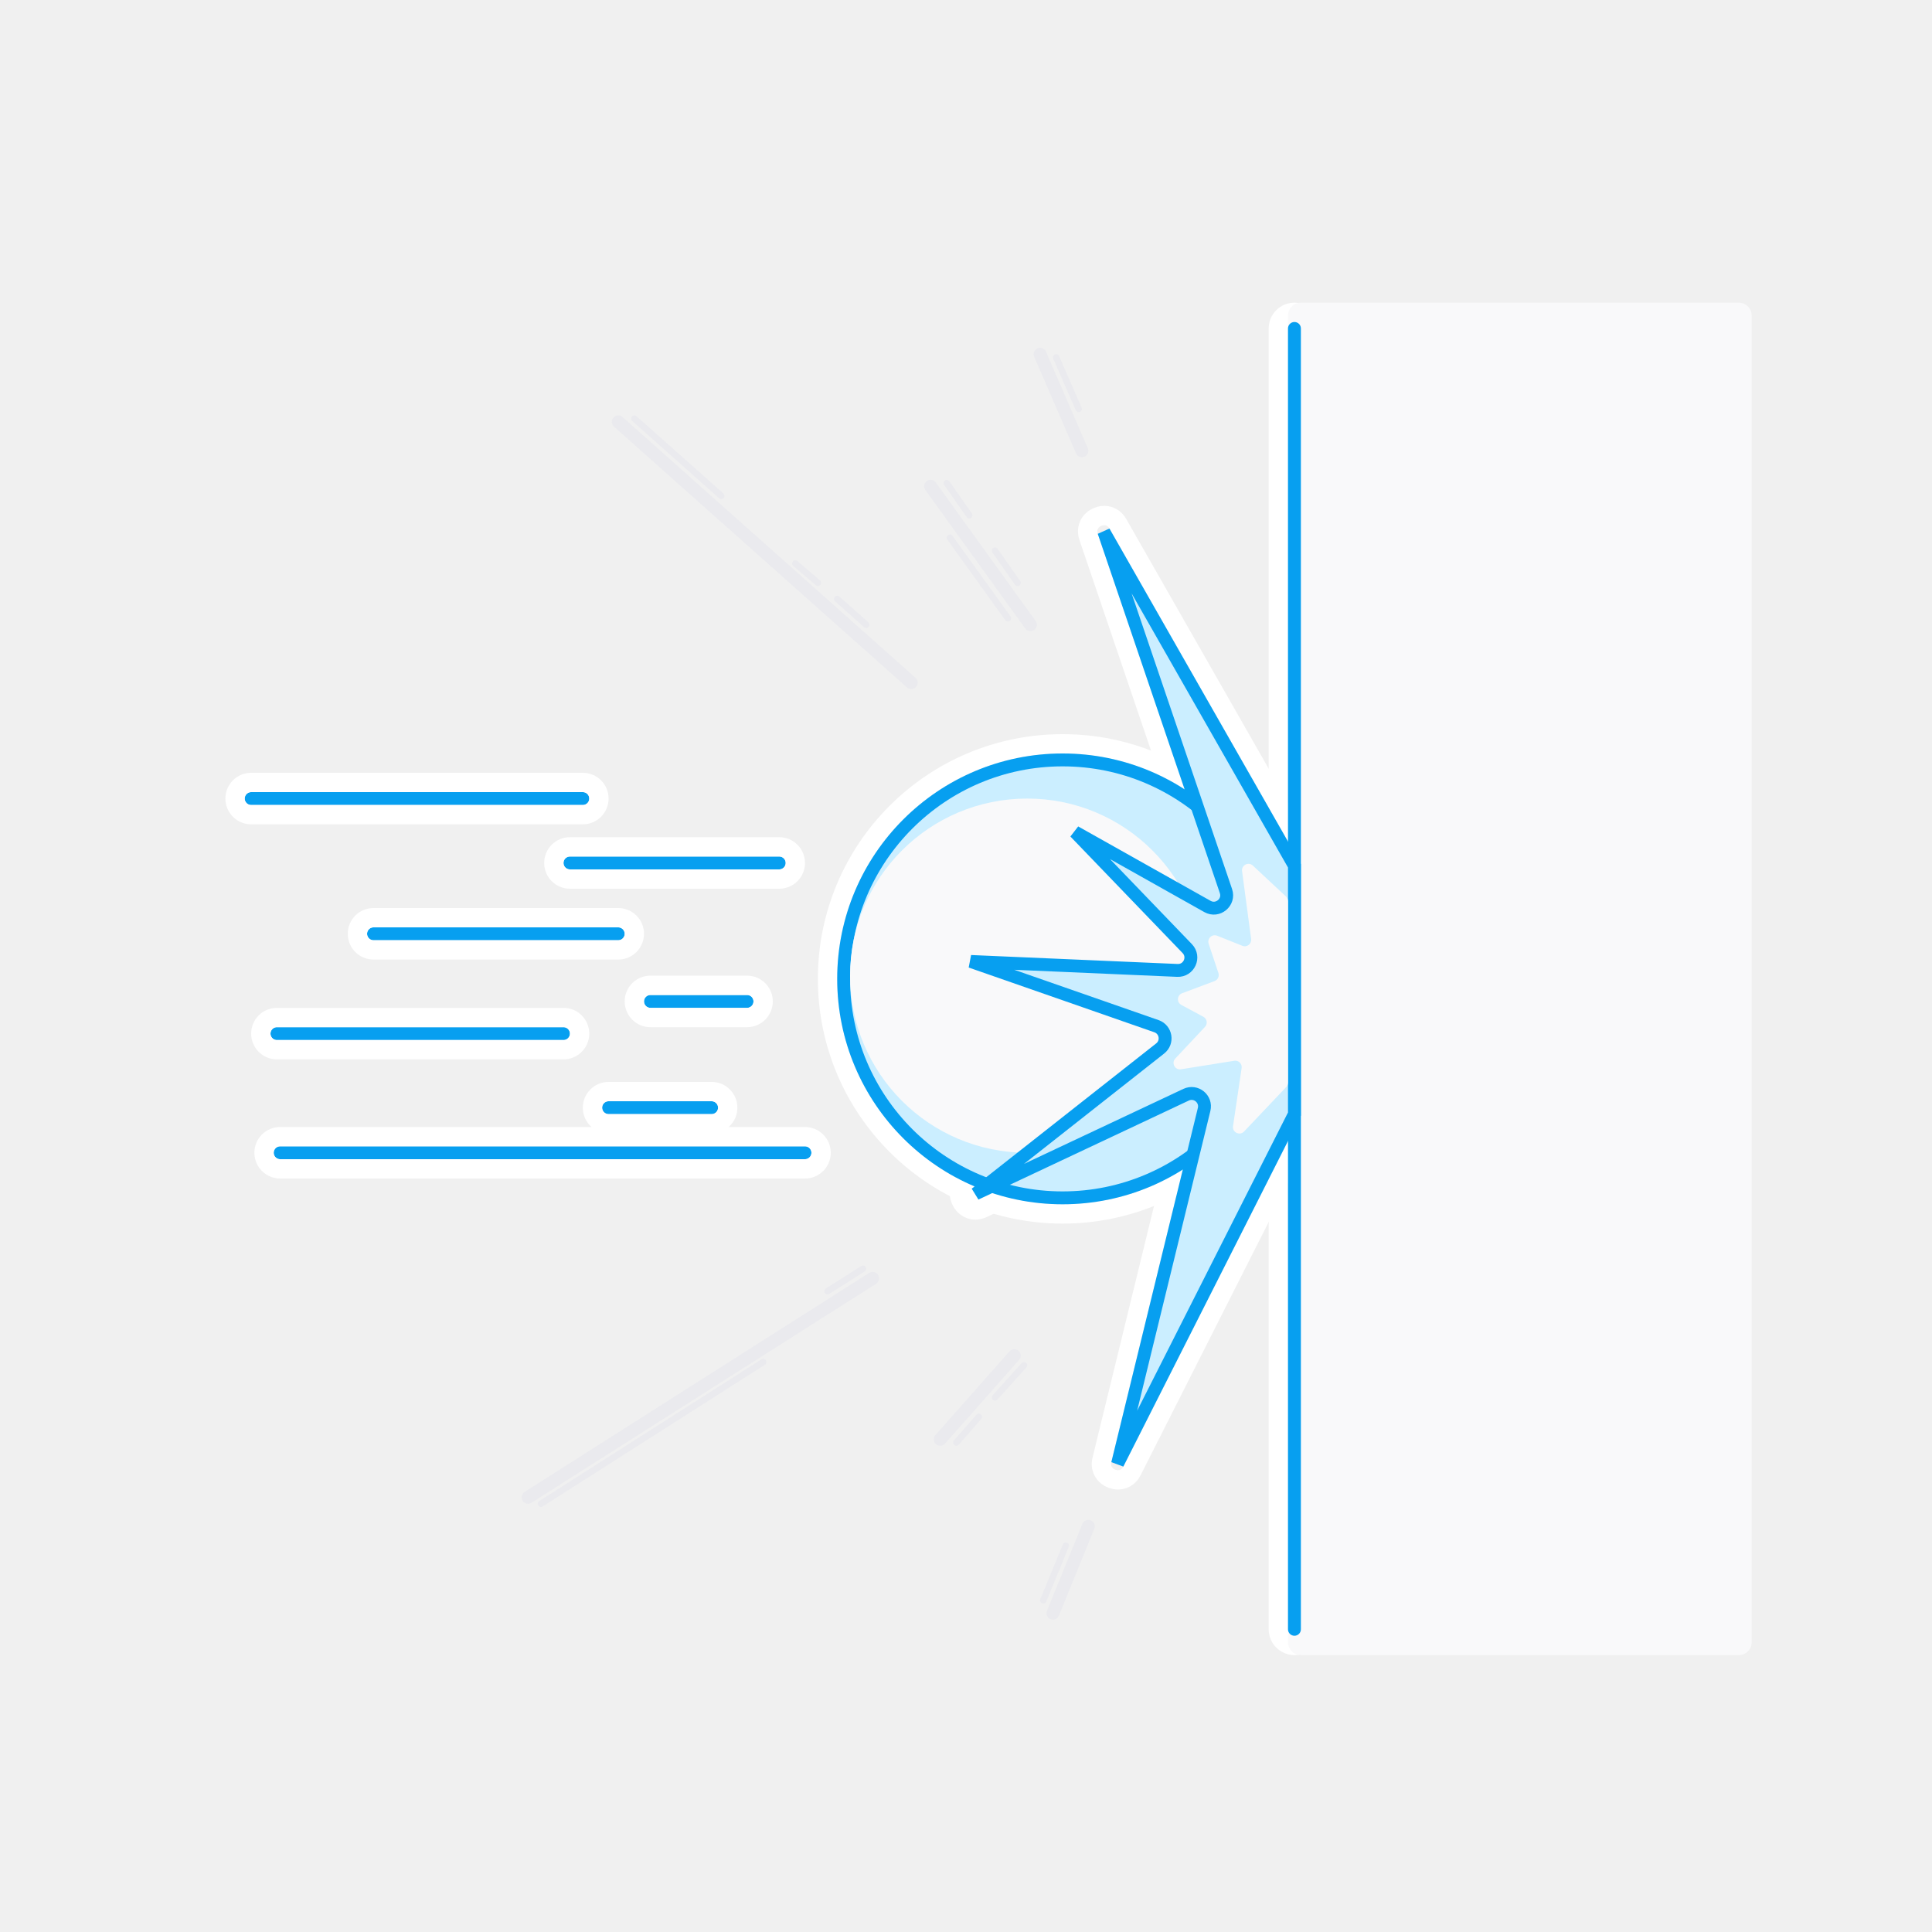
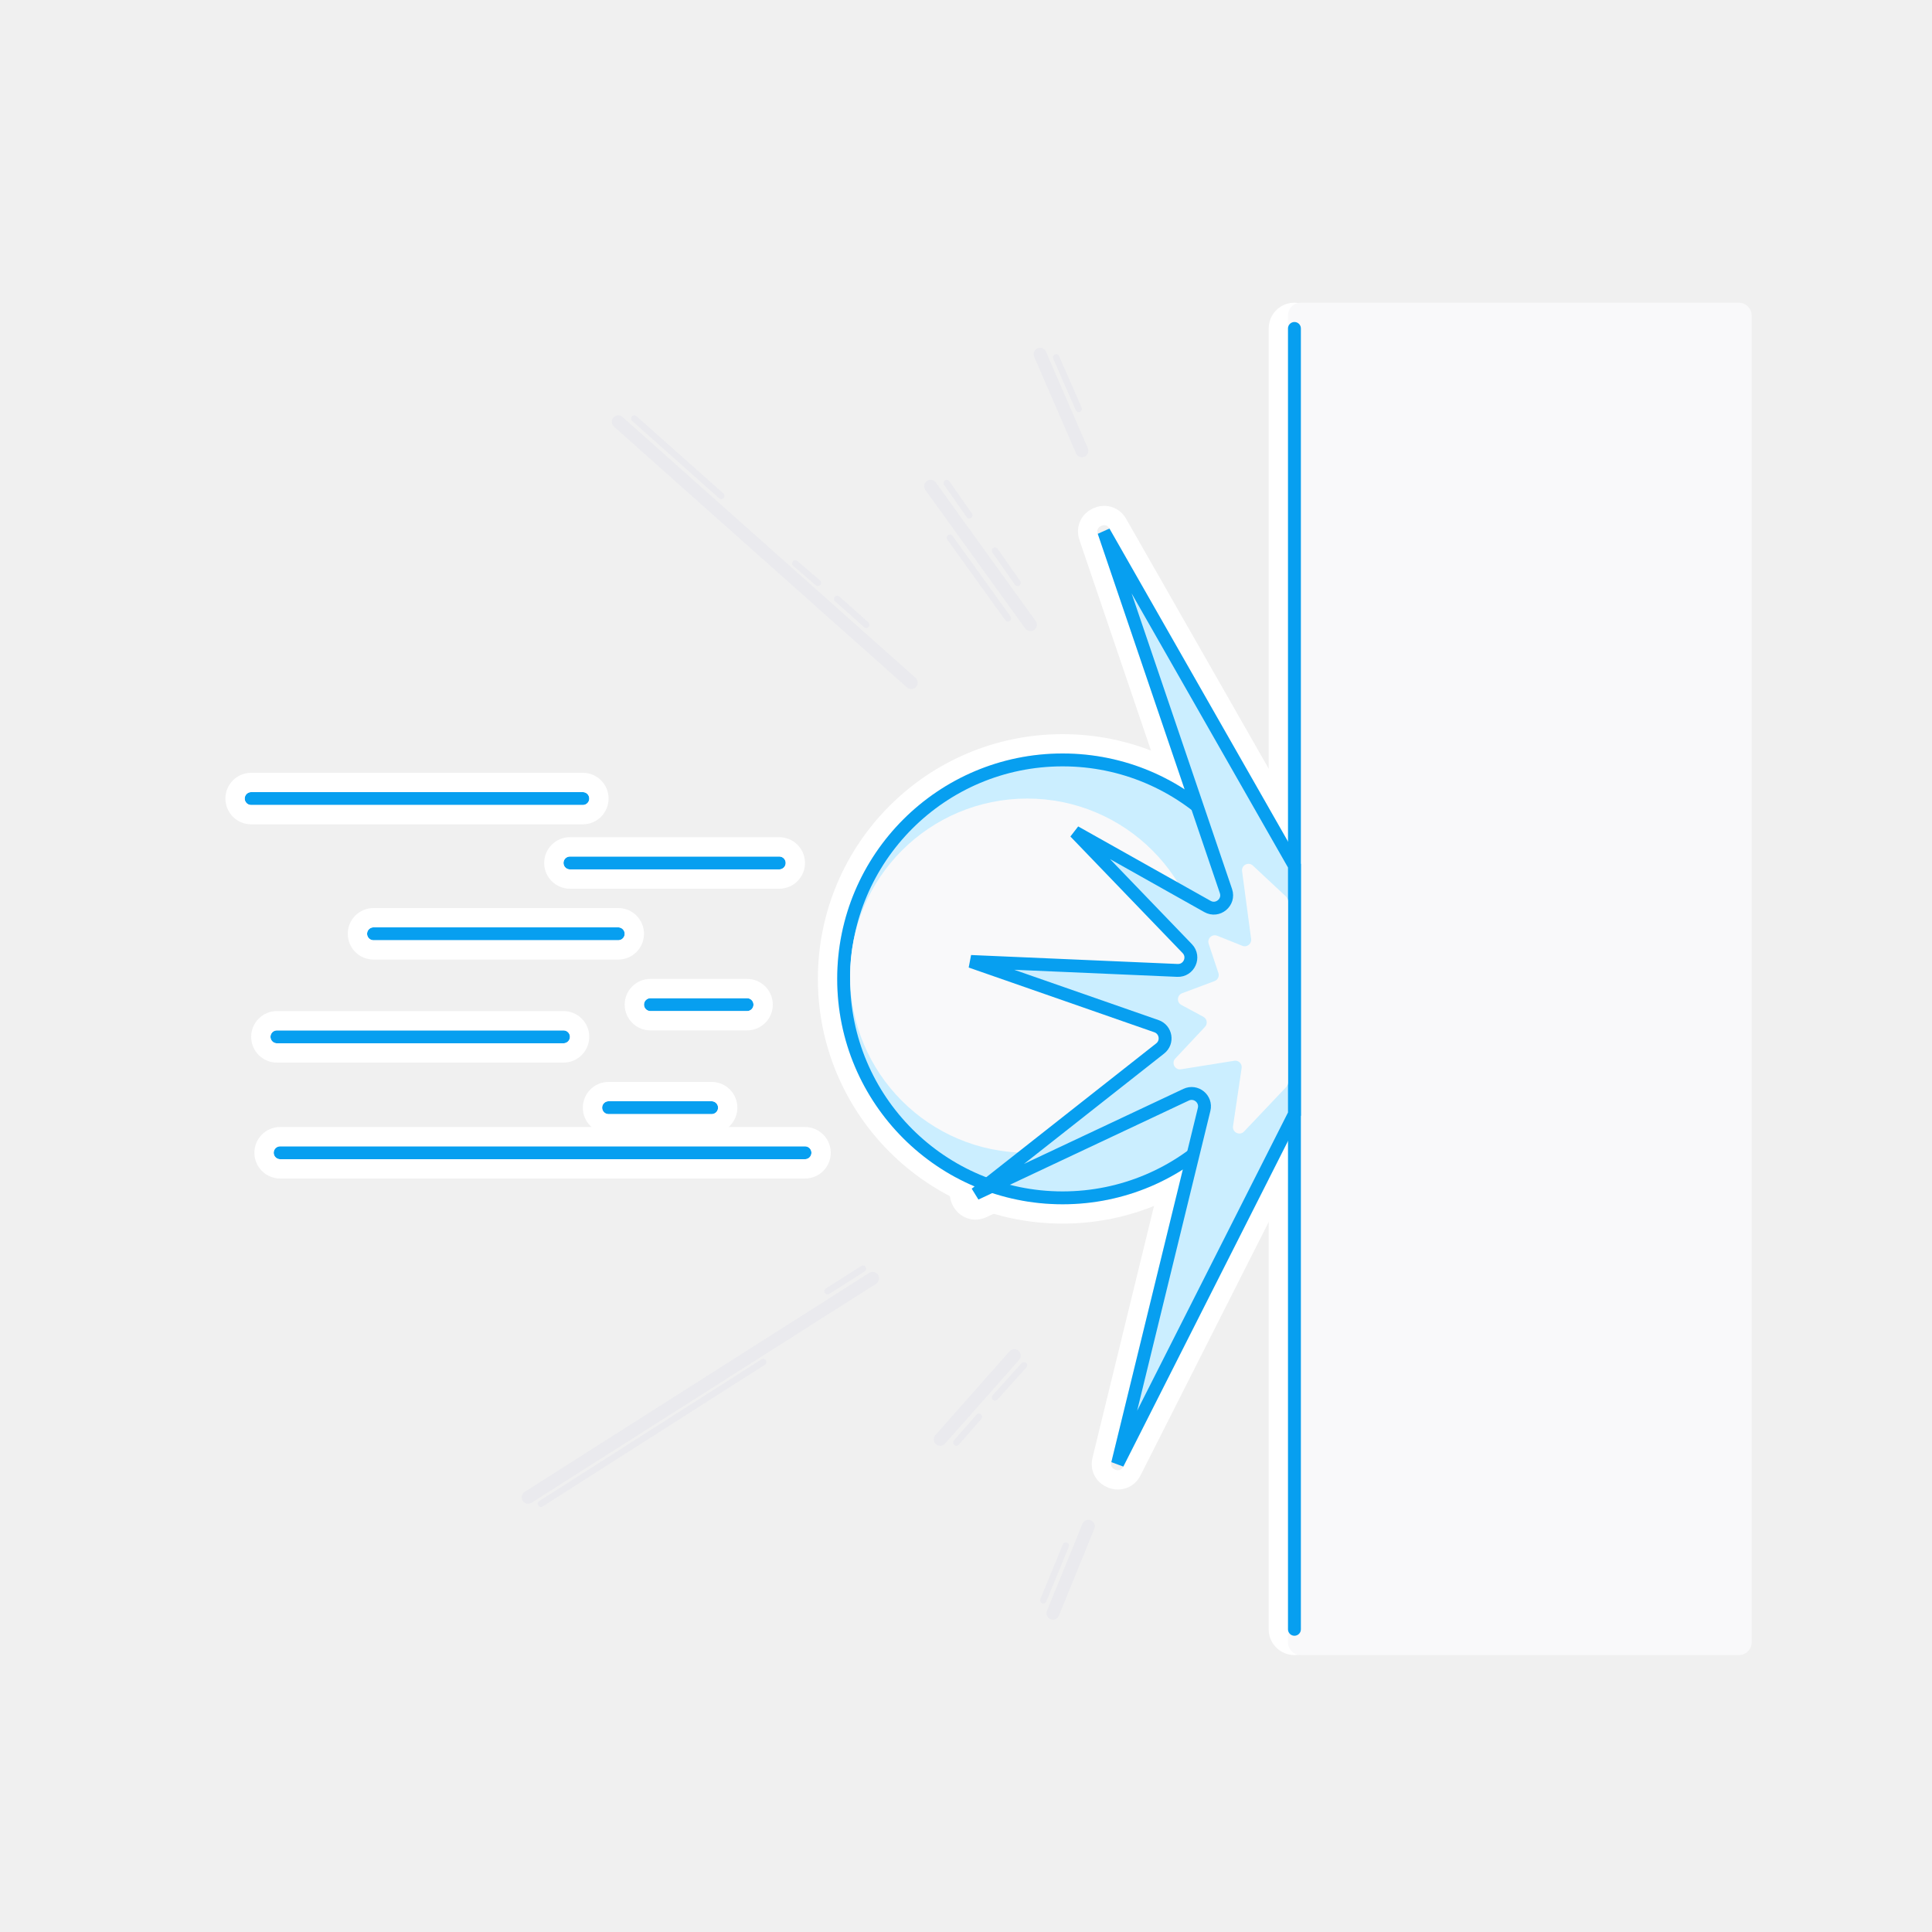
<svg xmlns="http://www.w3.org/2000/svg" width="300" height="300" viewBox="0 0 300 300" fill="none">
  <circle cx="165" cy="152" r="36.5" stroke="white" stroke-width="3" />
  <path d="M201.869 133.948L203.171 133.204L173.577 81.33C172.076 78.699 168.064 80.505 169.039 83.373L187.58 137.937L168.156 127.02C165.646 125.61 163.133 128.86 165.13 130.933L181.688 148.133L150.855 146.796C147.979 146.671 147.206 150.706 149.924 151.654L177.889 161.405L149.958 183.399C147.621 185.239 149.878 188.892 152.57 187.625L184.298 172.694L171.109 226.685C170.404 229.572 174.427 231.059 175.769 228.406L203.231 174.109C203.408 173.759 203.5 173.373 203.5 172.981V134.443C203.5 134.009 203.387 133.582 203.171 133.204L201.869 133.948Z" stroke="white" stroke-width="3" />
  <path fill-rule="evenodd" clip-rule="evenodd" d="M200 253C200 253.552 200.448 254 201 254C201.552 254 202 253.552 202 253V51C202 51 202 51 202 51C202 50.448 201.552 50 201 50C200.448 50 200 50.448 200 51V253ZM205 51V253C205 255.209 203.209 257 201 257C198.791 257 197 255.209 197 253V51C197 48.791 198.791 47 201 47C203.209 47 205 48.791 205 51Z" fill="white" />
  <rect x="200" y="47" width="72" height="210" rx="2" fill="#F9F9FA" />
  <circle cx="165" cy="152" r="34" fill="#CBEEFF" stroke="#079FF0" stroke-width="2" />
  <circle cx="159.5" cy="151.5" r="27.5" fill="#F9F9FA" />
  <path d="M200 51C200 50.448 200.448 50 201 50C201.552 50 202 50.448 202 51V253C202 253.552 201.552 254 201 254C200.448 254 200 253.552 200 253V51Z" fill="#079FF0" />
  <path d="M171.406 82.569L201 134.443L201 172.981L173.538 227.278L186.975 172.271C187.374 170.637 185.702 169.271 184.18 169.986L151.505 185.363L180.152 162.805C181.393 161.828 181.065 159.865 179.573 159.345L150.747 149.294L182.829 150.685C184.632 150.763 185.608 148.601 184.356 147.3L166.931 129.199L187.494 140.756C189.093 141.655 190.957 140.106 190.367 138.369L171.406 82.569Z" fill="#CBEEFF" stroke="#079FF0" stroke-width="2" />
  <path d="M194.543 134.407L199.682 139.203C199.885 139.393 200 139.657 200 139.935V168.102C200 168.357 199.902 168.604 199.726 168.789L193.18 175.699C192.507 176.409 191.321 175.832 191.464 174.865L192.8 165.85C192.899 165.181 192.32 164.609 191.653 164.716L183.388 166.038C182.446 166.189 181.848 165.062 182.5 164.367L187.111 159.448C187.56 158.969 187.434 158.195 186.856 157.884L183.438 156.044C182.682 155.637 182.757 154.529 183.561 154.227L188.598 152.338C189.101 152.149 189.365 151.596 189.195 151.086L187.682 146.545C187.413 145.738 188.211 144.985 189.002 145.301L192.911 146.864C193.622 147.149 194.375 146.562 194.274 145.804L192.869 135.27C192.745 134.339 193.856 133.766 194.543 134.407Z" fill="#F9F9FA" />
-   <path d="M39 124H90.5M58 145H96M88.5 134H121M43.5 179H125M43 160.5H87.5M94.5 172H110.5M101 155.5H116" stroke="#079FF0" stroke-width="2" stroke-linecap="round" />
-   <path d="M39 121.5C37.619 121.5 36.5 122.619 36.5 124C36.5 125.381 37.619 126.5 39 126.5H90.5C91.881 126.5 93 125.381 93 124C93 122.619 91.881 121.5 90.5 121.5H39ZM88.5 131.5C87.119 131.5 86 132.619 86 134C86 135.381 87.119 136.5 88.5 136.5H121C122.381 136.5 123.5 135.381 123.5 134C123.5 132.619 122.381 131.5 121 131.5H88.5ZM58 142.5C56.619 142.5 55.5 143.619 55.5 145C55.5 146.381 56.619 147.5 58 147.5H96C97.381 147.5 98.5 146.381 98.5 145C98.5 143.619 97.381 142.5 96 142.5H58ZM101 153C99.619 153 98.5 154.119 98.5 155.5C98.5 156.881 99.619 158 101 158H116C117.381 158 118.5 156.881 118.5 155.5C118.5 154.119 117.381 153 116 153H101ZM43 158C41.619 158 40.5 159.119 40.5 160.5C40.5 161.881 41.619 163 43 163H87.5C88.881 163 90 161.881 90 160.5C90 159.119 88.881 158 87.5 158H43ZM94.5 169.5C93.119 169.5 92 170.619 92 172C92 173.381 93.119 174.5 94.5 174.5H110.5C111.881 174.5 113 173.381 113 172C113 170.619 111.881 169.5 110.5 169.5H94.5ZM43.5 176.5C42.119 176.5 41 177.619 41 179C41 180.381 42.119 181.5 43.5 181.5H125C126.381 181.5 127.5 180.381 127.5 179C127.5 177.619 126.381 176.5 125 176.5H43.5Z" stroke="white" stroke-width="3" stroke-linecap="round" />
+   <path d="M39 124H90.5M58 145H96M88.5 134H121M43.5 179H125M43 161H87.5M94.5 172H110.5M101 156H116" stroke="#079FF0" stroke-width="2" stroke-linecap="round" />
+   <path d="M39 121.5C37.619 121.5 36.5 122.619 36.5 124C36.5 125.381 37.619 126.5 39 126.5H90.5C91.881 126.5 93 125.381 93 124C93 122.619 91.881 121.5 90.5 121.5H39ZM88.5 131.5C87.119 131.5 86 132.619 86 134C86 135.381 87.119 136.5 88.5 136.5H121C122.381 136.5 123.5 135.381 123.5 134C123.5 132.619 122.381 131.5 121 131.5H88.5ZM58 142.5C56.619 142.5 55.5 143.619 55.5 145C55.5 146.381 56.619 147.5 58 147.5H96C97.381 147.5 98.5 146.381 98.5 145C98.5 143.619 97.381 142.5 96 142.5H58ZM101 153.5C99.619 153.5 98.5 154.619 98.5 156C98.5 157.381 99.619 158.5 101 158.5H116C117.381 158.5 118.5 157.381 118.5 156C118.5 154.619 117.381 153.5 116 153.5H101ZM43 158.5C41.619 158.5 40.5 159.619 40.5 161C40.5 162.381 41.619 163.5 43 163.5H87.5C88.881 163.5 90 162.381 90 161C90 159.619 88.881 158.5 87.5 158.5H43ZM94.5 169.5C93.119 169.5 92 170.619 92 172C92 173.381 93.119 174.5 94.5 174.5H110.5C111.881 174.5 113 173.381 113 172C113 170.619 111.881 169.5 110.5 169.5H94.5ZM43.5 176.5C42.119 176.5 41 177.619 41 179C41 180.381 42.119 181.5 43.5 181.5H125C126.381 181.5 127.5 180.381 127.5 179C127.5 177.619 126.381 176.5 125 176.5H43.5Z" stroke="white" stroke-width="3" stroke-linecap="round" />
  <path d="M135.5 198.5L82 232.5M169 237L163.5 250.5M157.5 210.5L146 223.5M141.5 106L96 65.5M168 70L161.5 55M160 97L144.5 75.5" stroke="#EAEAEE" stroke-width="2" stroke-linecap="round" />
  <path d="M164 55.5L167.5 63.5M158 90.5L154.5 85.5M147 75L150.5 80M156.5 96L147.5 83.5M98.5 65L112 77M123.5 87.5L127 90.5M130 93L134.5 97" stroke="#EAEAEE" stroke-linecap="round" />
  <path d="M84 233.5L118.5 211.5M134 197L128.5 200.5M159 212L154.5 217M152 220L148.5 224" stroke="#EAEAEE" stroke-linecap="round" />
  <path d="M162 248.5L165.5 240" stroke="#EAEAEE" stroke-linecap="round" />
</svg>
